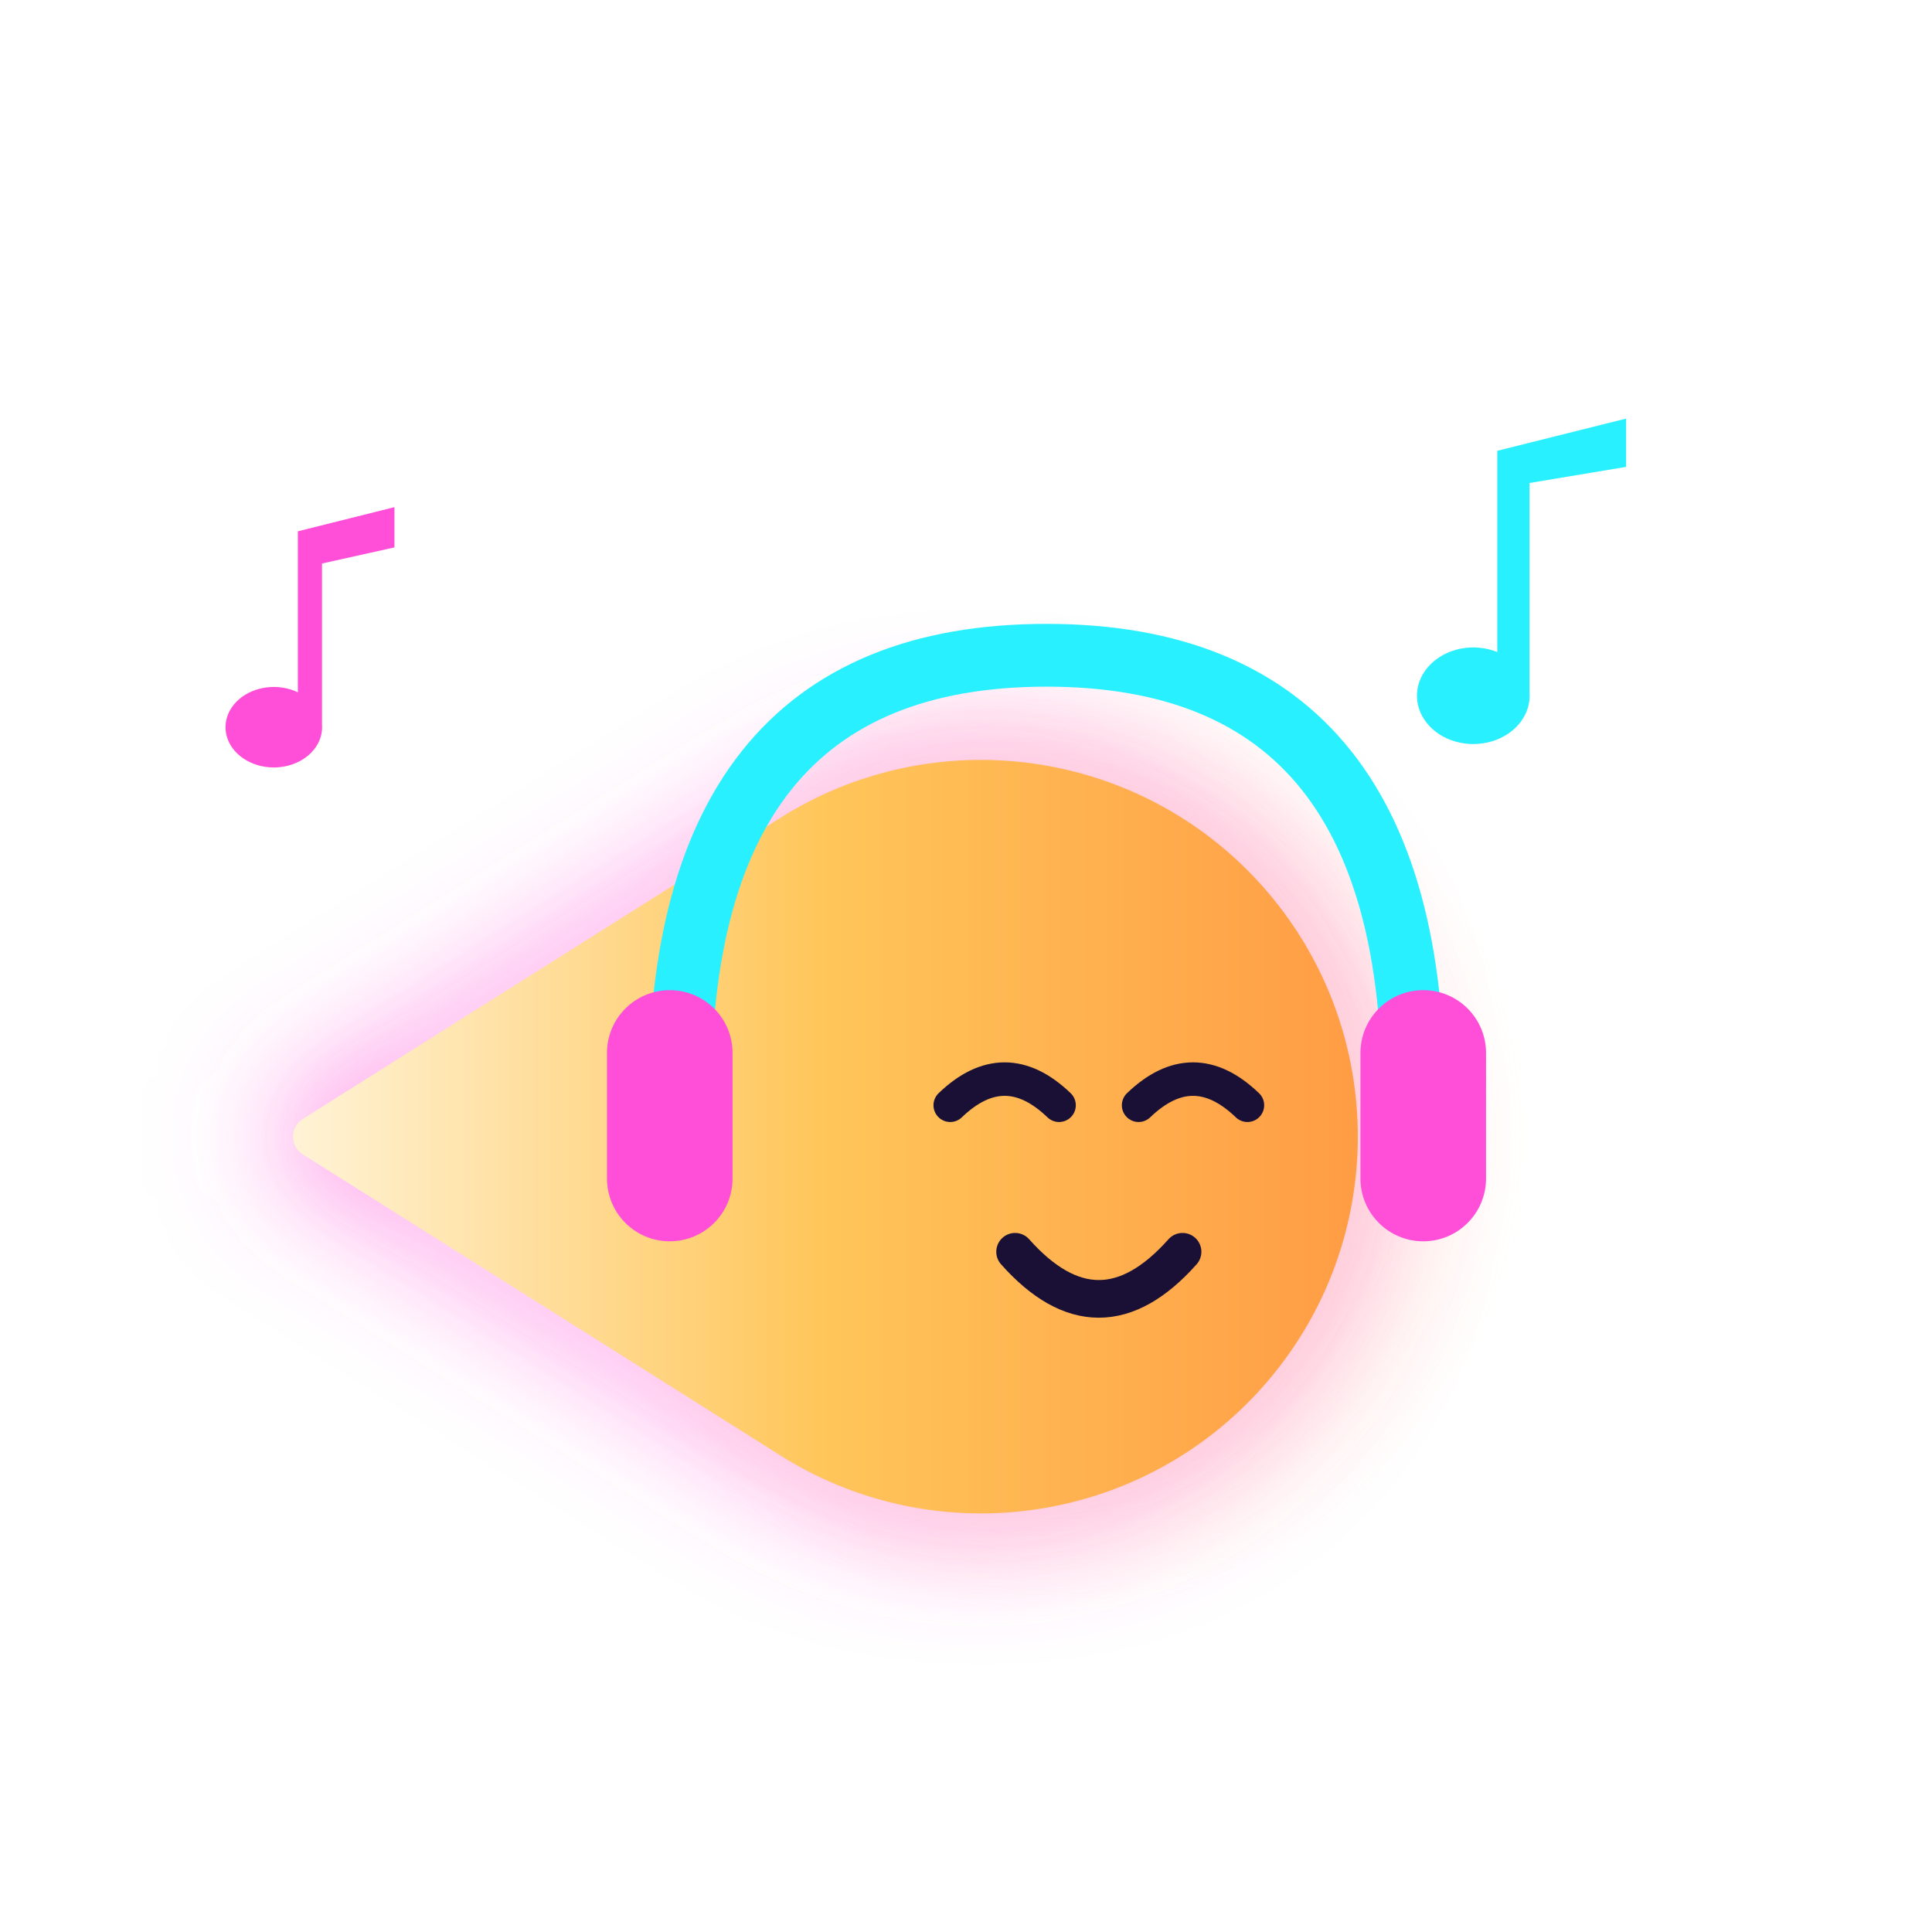
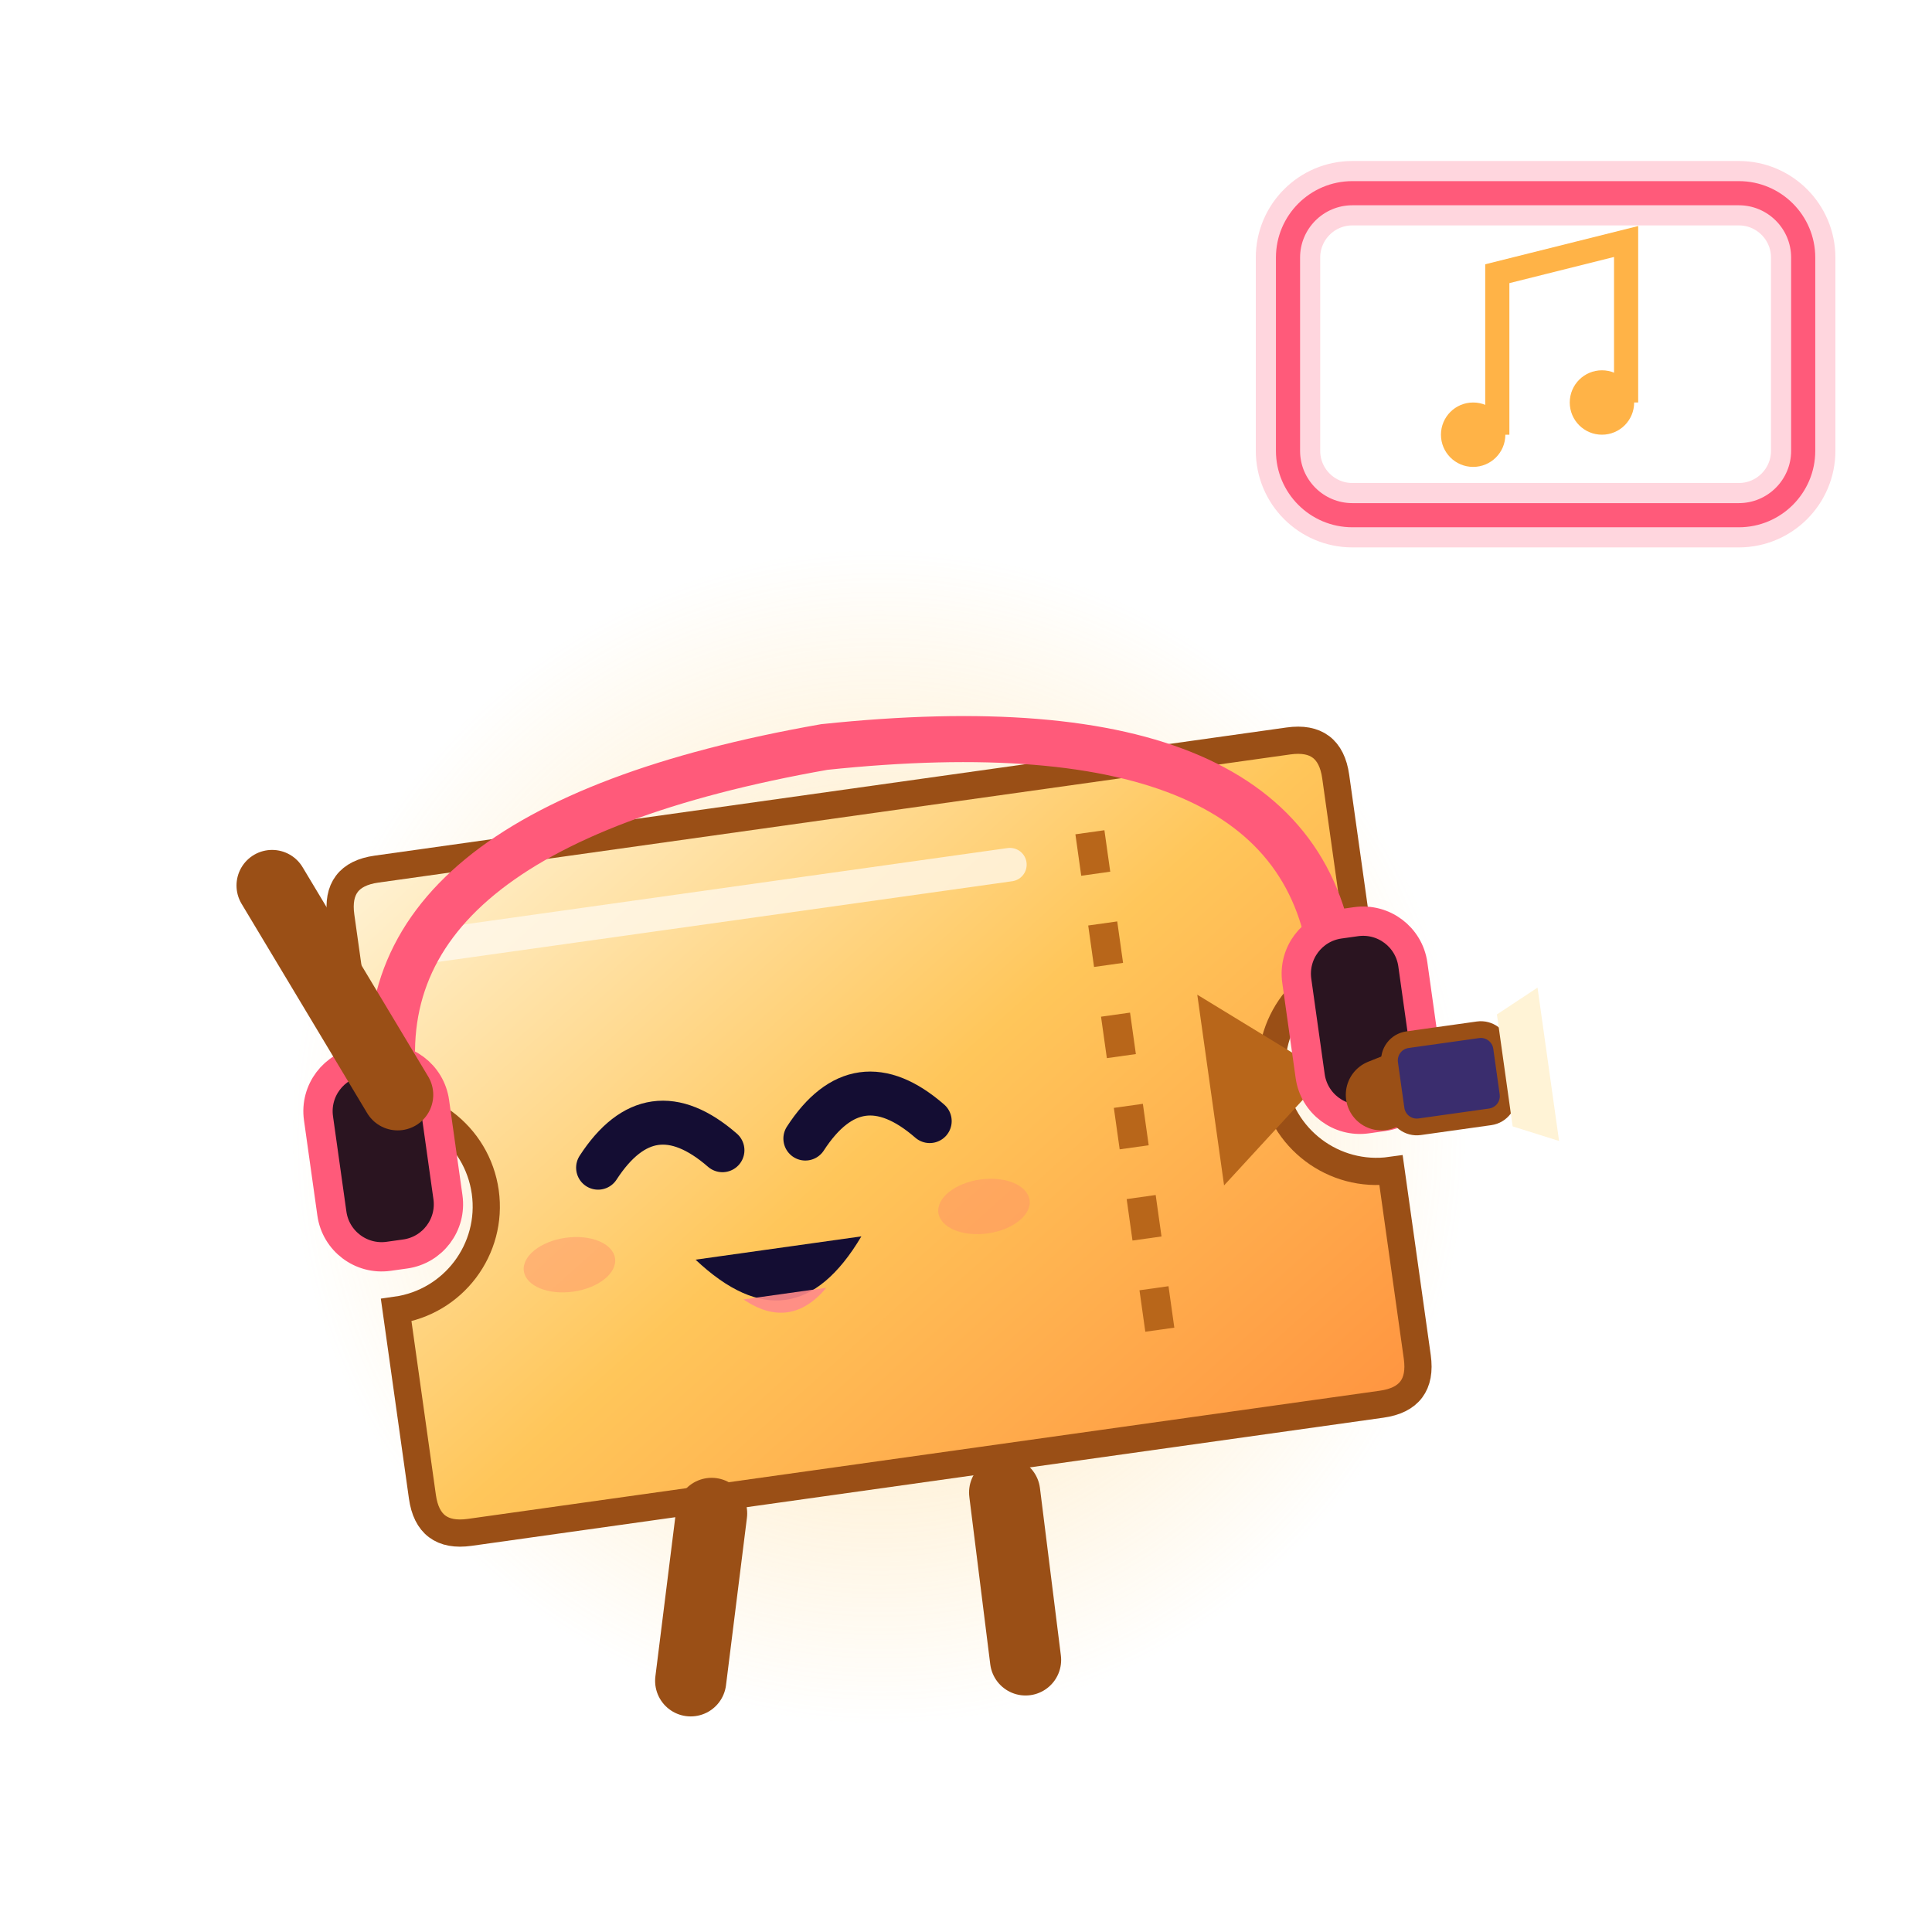
<svg xmlns="http://www.w3.org/2000/svg" viewBox="0 0 240 240" width="240" height="240">
-   <defs>
-     <filter id="nb" x="-30%" y="-30%" width="160%" height="160%">
-       <feGaussianBlur stdDeviation="3" />
-     </filter>
-   </defs>
-   <g transform="translate(26 58) scale(2.6)">
-     <path d="M5 32 L28 17.5 A17 17 0 1 1 28 46.5 Z" fill="none" stroke="#ff4fd8" stroke-width="2.4" filter="url(#nb)" opacity=".9" />
-   </g>
+   <rect x="160" y="24" width="64" height="40" rx="8" fill="none" stroke="#ff5a7a" stroke-width="3" />
+   <rect x="160" y="24" width="64" height="40" rx="8" fill="none" stroke="#ff5a7a" stroke-width="8" opacity=".25" />
+   <path d="M186 54 V34 L202 30 V50" stroke="#ffb347" stroke-width="3" fill="none" />
+   <circle cx="183" cy="54" r="4" fill="#ffb347" />
+   <circle cx="199" cy="50" r="4" fill="#ffb347" />
  <g transform="translate(26 58) scale(2.6)">
    <defs>
-       <linearGradient id="nef" gradientUnits="userSpaceOnUse" x1="4" y1="0" x2="60" y2="0">
-         <stop offset="0" stop-color="#fff3d6" stop-opacity="1" />
-         <stop offset="0.45" stop-color="#ffc65a" stop-opacity="1" />
-         <stop offset="1" stop-color="#ff9440" stop-opacity="1" />
+       <linearGradient id="cneon-gold" x1="0" y1="0" x2="1" y2="1">
+         <stop offset="0" stop-color="#fff3d6" />
+         <stop offset=".5" stop-color="#ffc65a" />
+         <stop offset="1" stop-color="#ff9440" />
      </linearGradient>
-       <radialGradient id="neg" gradientUnits="userSpaceOnUse" cx="40" cy="32" r="23">
-         <stop offset="0" stop-color="#ffc65a" stop-opacity="0.45" />
+       <radialGradient id="cneon-glow">
+         <stop offset="0" stop-color="#ffc65a" stop-opacity=".5" />
        <stop offset="1" stop-color="#ffc65a" stop-opacity="0" />
      </radialGradient>
    </defs>
-     <circle cx="40" cy="32" r="23" fill="url(#neg)" />
-     <path d="M5 32 L28 17.5 A17 17 0 1 1 28 46.5 Z" fill="url(#nef)" stroke="url(#nef)" stroke-width="2" stroke-linejoin="round" />
-     <path d="M35.4 30.5 Q38 28 40.6 30.5" fill="none" stroke="#1a1036" stroke-width="1.6" stroke-linecap="round" />
-     <path d="M44.4 30.5 Q47 28 49.6 30.5" fill="none" stroke="#1a1036" stroke-width="1.6" stroke-linecap="round" />
-     <path d="M38.5 37.5 Q42.5 42 46.5 37.5" fill="none" stroke="#1a1036" stroke-width="1.8" stroke-linecap="round" />
-     <path d="M22.5 31 Q22 9 40 9 Q58 9 57.5 31" stroke="#29f0ff" stroke-width="3" fill="none" />
-     <rect x="19" y="25" width="6" height="12" rx="3" fill="#ff4fd8" />
-     <rect x="55" y="25" width="6" height="12" rx="3" fill="#ff4fd8" />
-   </g>
-   <g fill="#29f0ff">
-     <path d="M190 60 v26 a7 6 0 1 1 -4 -5 V56 l16 -4 v6Z" />
-     <path d="M40 70 v20 a6 5 0 1 1 -3 -4 V66 l12 -3 v5Z" fill="#ff4fd8" />
+     <circle cx="32" cy="32" r="28" fill="url(#cneon-glow)" />
+     <g transform="rotate(-8 32 32)">
+       <path d="M10 16 H54 Q56 16 56 18 V27 A5 5 0 0 0 56 37 V46 Q56 48 54 48 H10 Q8 48 8 46 V37 A5 5 0 0 0 8 27 V18 Q8 16 10 16Z" fill="url(#cneon-gold)" stroke="#9a4f16" stroke-width="1.3" />
+       <path d="M44 19 V45" stroke="#b8661a" stroke-width="1.4" stroke-dasharray="2 2.4" />
+       <path d="M48 27.4 L53.6 32 L48 36.6Z" fill="#b8661a" />
+       <path d="M12 20 H40" stroke="#fffaf0" stroke-width="1.6" opacity=".75" stroke-linecap="round" />
+       <path d="M18.5 31.6 Q21.5 28.15 24.5 31.6" stroke="#140d33" stroke-width="2.1" fill="none" stroke-linecap="round" />
+       <path d="M28.5 31.6 Q31.5 28.15 34.5 31.6" stroke="#140d33" stroke-width="2.1" fill="none" stroke-linecap="round" />
+       <path d="M22.5 36.6 Q26.5 41.6 30.5 36.6 Z" fill="#140d33" />
+       <path d="M24.5 38.8 Q26.5 40.6 28.5 38.8" fill="#ff8a8a" opacity=".9" />
+       <ellipse cx="16.5" cy="36" rx="2.2" ry="1.3" fill="#ff8f6a" opacity=".45" />
+       <ellipse cx="36.5" cy="36" rx="2.2" ry="1.3" fill="#ff8f6a" opacity=".45" />
+       <path d="M9.4 27 Q9 14 32 13.2 Q55 14 54.6 27" stroke="#ff5a7a" stroke-width="2.2" fill="none" />
+       <rect x="5.6" y="25" width="5.6" height="9.4" rx="2.4" fill="#2a1420" stroke="#ff5a7a" stroke-width="1.4" />
+       <rect x="52.8" y="25" width="5.6" height="9.4" rx="2.4" fill="#2a1420" stroke="#ff5a7a" stroke-width="1.4" />
+     </g>
+     <path d="M9 30 L3 20" stroke="#9a4f16" stroke-width="3.4" fill="none" stroke-linecap="round" stroke-linejoin="round" />
+     <path d="M56 30 L58.5 29" stroke="#9a4f16" stroke-width="3.4" fill="none" stroke-linecap="round" stroke-linejoin="round" />
+     <g transform="rotate(-8 60 29)">
+       <rect x="56.5" y="27" width="5.4" height="4.2" rx="1" fill="#3a2d6e" stroke="#9a4f16" stroke-width=".8" />
+       <path d="M61.9 26.4 L64 25.4 V32.8 L61.9 31.8Z" fill="#fff3d6" />
+     </g>
+     <path d="M24 50 L23 58" stroke="#9a4f16" stroke-width="3.4" fill="none" stroke-linecap="round" stroke-linejoin="round" />
+     <path d="M38 49 L39 57" stroke="#9a4f16" stroke-width="3.4" fill="none" stroke-linecap="round" stroke-linejoin="round" />
  </g>
</svg>
